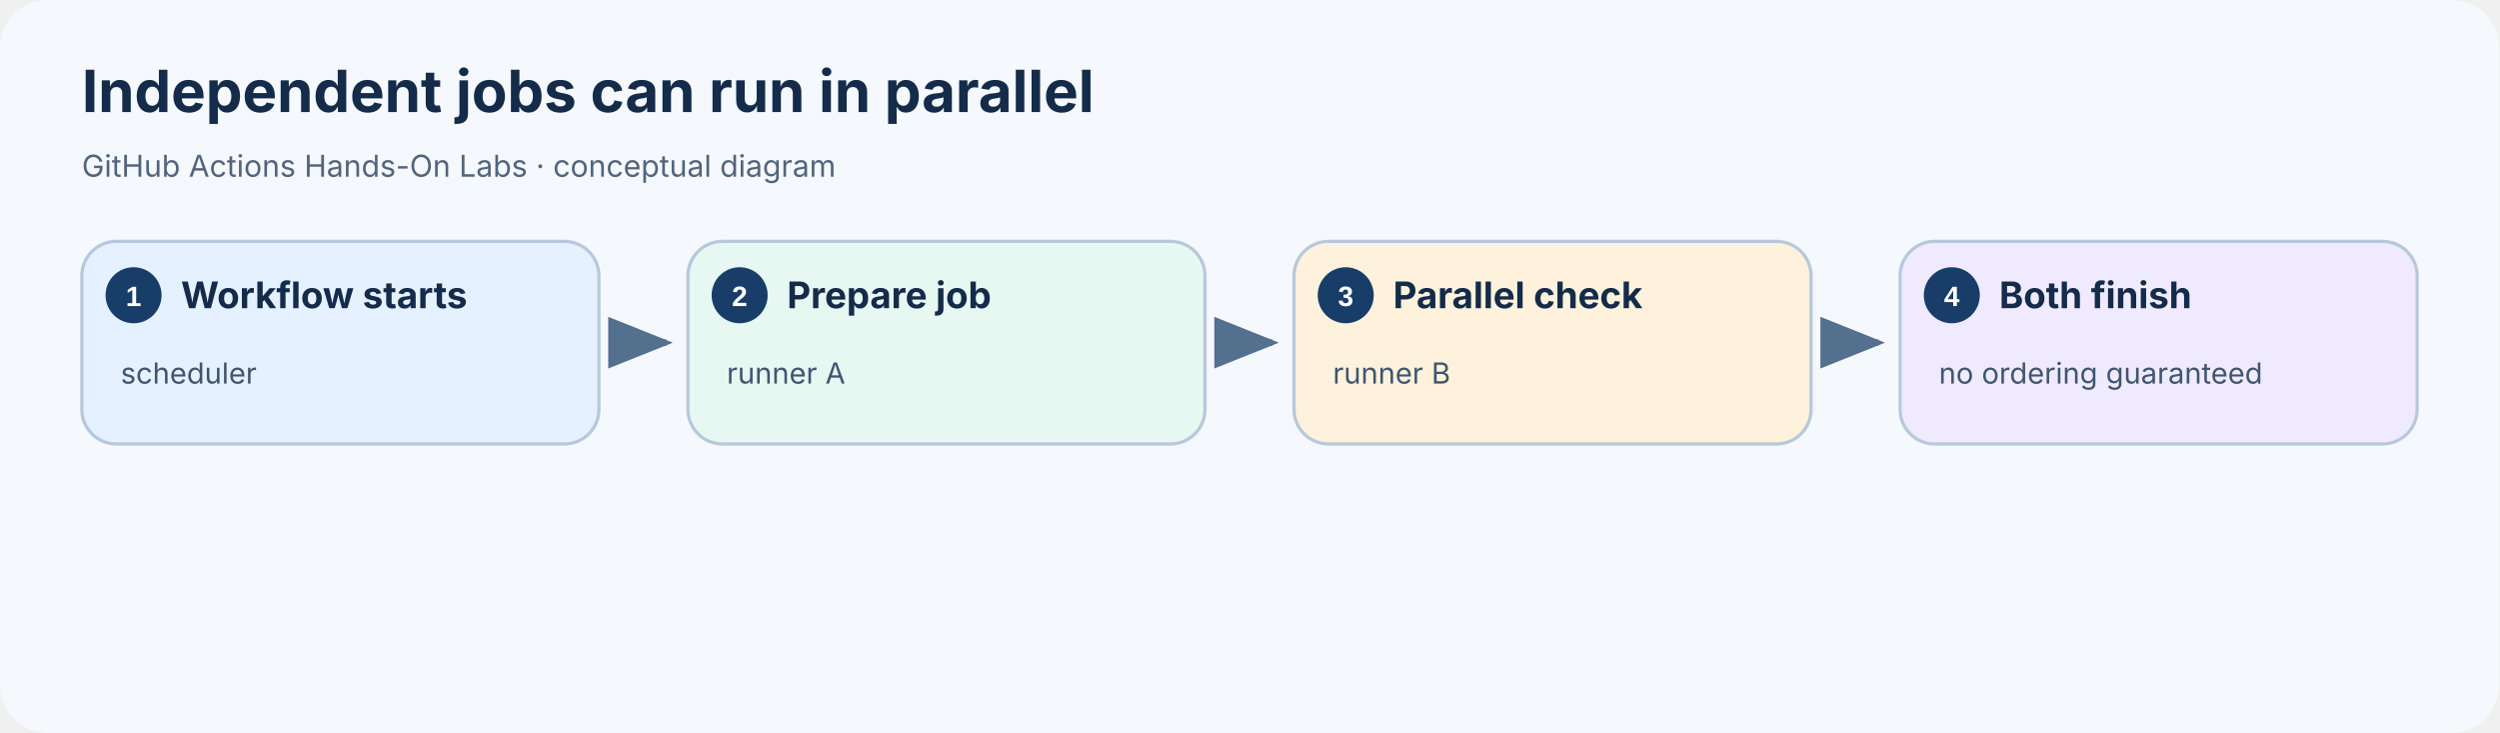
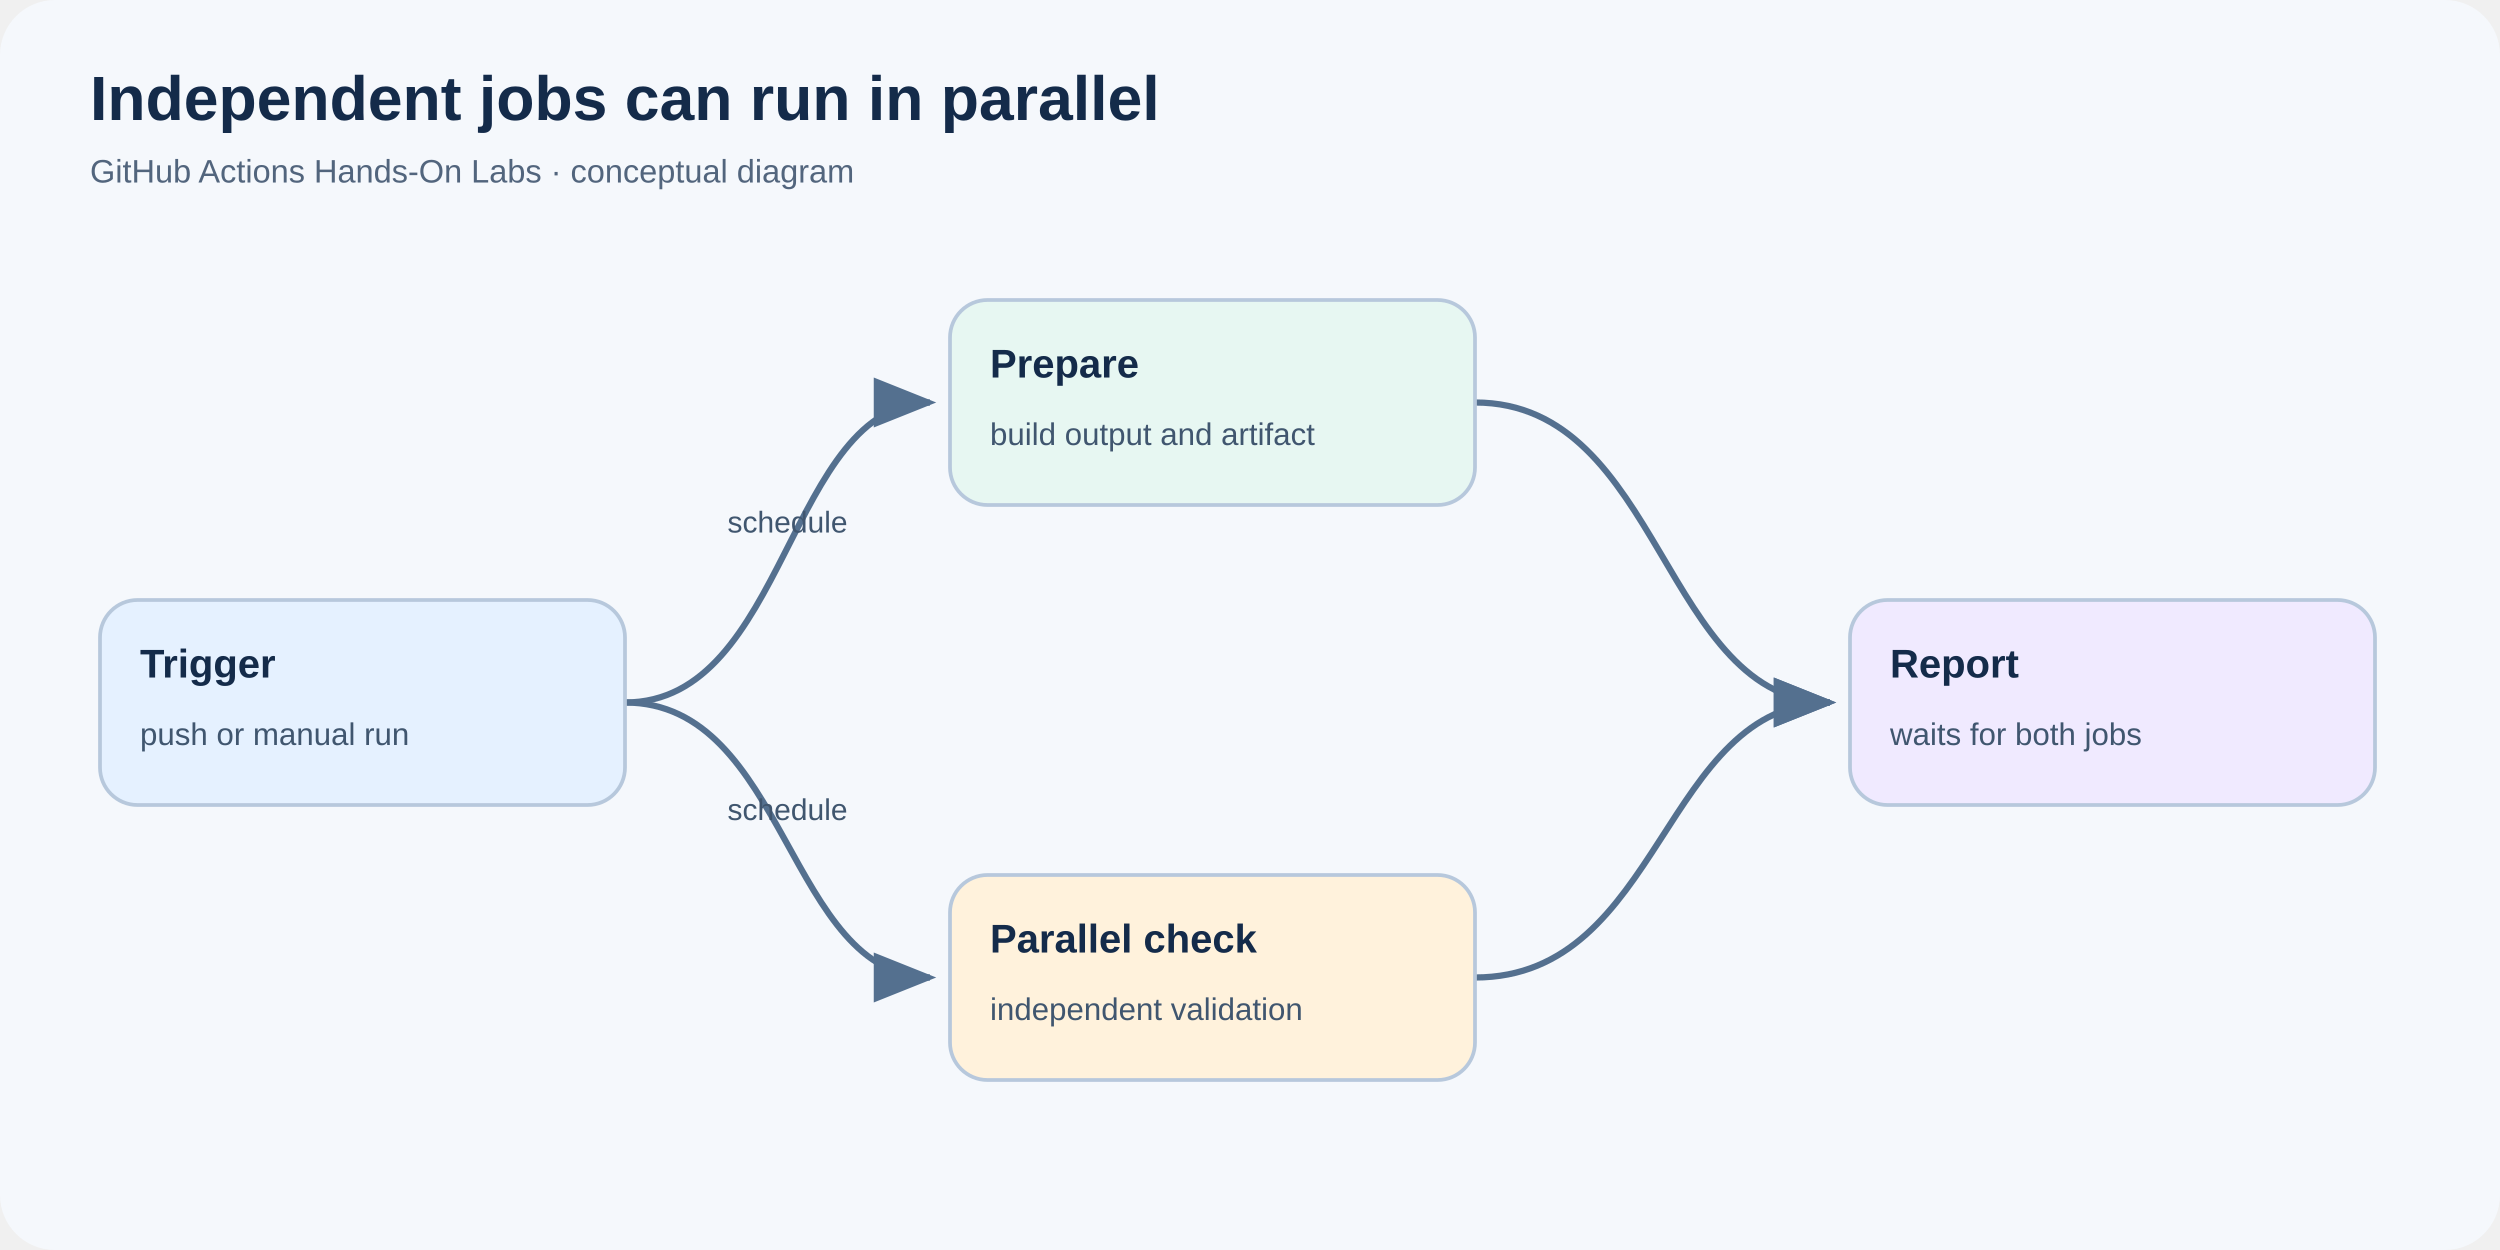
- <svg xmlns="http://www.w3.org/2000/svg" width="1160" height="340" viewBox="0 0 1160 340">
+ <svg xmlns="http://www.w3.org/2000/svg" width="1000" height="500" viewBox="0 0 1000 500">
  <defs>
    <marker id="arrow" markerWidth="10" markerHeight="8" refX="9" refY="4" orient="auto">
      <path d="M0,0 L10,4 L0,8 Z" fill="#54708f" />
    </marker>
  </defs>
  <rect width="100%" height="100%" rx="22" fill="#f5f8fc" />
-   <text x="38" y="52" font-family="Inter,Arial,sans-serif" font-size="27" font-weight="700" fill="#142b4a">Independent jobs can run in parallel</text>
-   <text x="38" y="82" font-family="Inter,Arial,sans-serif" font-size="14" fill="#52657d">GitHub Actions Hands-On Labs · conceptual diagram</text>
-   <path d="M 283.0 159.0 L 309.333 159.0" fill="none" stroke="#54708f" stroke-width="3" marker-end="url(#arrow)" />
-   <path d="M 564.333 159.0 L 590.667 159.0" fill="none" stroke="#54708f" stroke-width="3" marker-end="url(#arrow)" />
-   <path d="M 845.667 159.0 L 872.0 159.0" fill="none" stroke="#54708f" stroke-width="3" marker-end="url(#arrow)" />
-   <rect x="38.0" y="112" width="240" height="94" rx="16" fill="#e5f1ff" stroke="#b7c8dc" stroke-width="1.5" />
-   <circle cx="62.0" cy="137" r="13" fill="#173d68" />
-   <text x="62.0" y="142" text-anchor="middle" font-family="Arial,sans-serif" font-size="13" font-weight="700" fill="#fff">1</text>
-   <text x="84.0" y="143" font-family="Inter,Arial,sans-serif" font-size="17" font-weight="700" fill="#142b4a">Workflow starts</text>
-   <text x="56.0" y="178" font-family="Inter,Arial,sans-serif" font-size="13.5" fill="#40566f">scheduler</text>
-   <rect x="319.333" y="112" width="240" height="94" rx="16" fill="#e7f7f2" stroke="#b7c8dc" stroke-width="1.5" />
-   <circle cx="343.333" cy="137" r="13" fill="#173d68" />
-   <text x="343.333" y="142" text-anchor="middle" font-family="Arial,sans-serif" font-size="13" font-weight="700" fill="#fff">2</text>
-   <text x="365.333" y="143" font-family="Inter,Arial,sans-serif" font-size="17" font-weight="700" fill="#142b4a">Prepare job</text>
-   <text x="337.333" y="178" font-family="Inter,Arial,sans-serif" font-size="13.5" fill="#40566f">runner A</text>
-   <rect x="600.667" y="112" width="240" height="94" rx="16" fill="#fff2dc" stroke="#b7c8dc" stroke-width="1.5" />
-   <circle cx="624.667" cy="137" r="13" fill="#173d68" />
-   <text x="624.667" y="142" text-anchor="middle" font-family="Arial,sans-serif" font-size="13" font-weight="700" fill="#fff">3</text>
-   <text x="646.667" y="143" font-family="Inter,Arial,sans-serif" font-size="17" font-weight="700" fill="#142b4a">Parallel check</text>
-   <text x="618.667" y="178" font-family="Inter,Arial,sans-serif" font-size="13.5" fill="#40566f">runner B</text>
-   <rect x="882.0" y="112" width="240" height="94" rx="16" fill="#f0eaff" stroke="#b7c8dc" stroke-width="1.5" />
-   <circle cx="906.0" cy="137" r="13" fill="#173d68" />
-   <text x="906.0" y="142" text-anchor="middle" font-family="Arial,sans-serif" font-size="13" font-weight="700" fill="#fff">4</text>
-   <text x="928.0" y="143" font-family="Inter,Arial,sans-serif" font-size="17" font-weight="700" fill="#142b4a">Both finish</text>
-   <text x="900.0" y="178" font-family="Inter,Arial,sans-serif" font-size="13.5" fill="#40566f">no ordering guaranteed</text>
+   <text x="36" y="48" font-family="Arial,sans-serif" font-size="25" font-weight="700" fill="#142b4a">Independent jobs can run in parallel</text>
+   <text x="36" y="73" font-family="Arial,sans-serif" font-size="13" fill="#52657d">GitHub Actions Hands-On Labs · conceptual diagram</text>
+   <path d="M250 281.0 C315.0 281.0, 315.0 161.0, 372 161.0" fill="none" stroke="#54708f" stroke-width="2.5" marker-end="url(#arrow)" />
+   <text x="315.0" y="213.0" text-anchor="middle" font-family="Arial,sans-serif" font-size="12" fill="#40566f">schedule</text>
+   <path d="M250 281.0 C315.0 281.0, 315.0 391.0, 372 391.0" fill="none" stroke="#54708f" stroke-width="2.5" marker-end="url(#arrow)" />
+   <text x="315.0" y="328.0" text-anchor="middle" font-family="Arial,sans-serif" font-size="12" fill="#40566f">schedule</text>
+   <path d="M590 161.0 C665.0 161.0, 665.0 281.0, 732 281.0" fill="none" stroke="#54708f" stroke-width="2.5" marker-end="url(#arrow)" />
+   <path d="M590 391.0 C665.0 391.0, 665.0 281.0, 732 281.0" fill="none" stroke="#54708f" stroke-width="2.5" marker-end="url(#arrow)" />
+   <rect x="40" y="240" width="210" height="82" rx="15" fill="#e5f1ff" stroke="#b7c8dc" stroke-width="1.5" />
+   <text x="56" y="271" font-family="Arial,sans-serif" font-size="16" font-weight="700" fill="#142b4a">Trigger</text>
+   <text x="56" y="298" font-family="Arial,sans-serif" font-size="12.5" fill="#40566f">push or manual run</text>
+   <rect x="380" y="120" width="210" height="82" rx="15" fill="#e7f7f2" stroke="#b7c8dc" stroke-width="1.5" />
+   <text x="396" y="151" font-family="Arial,sans-serif" font-size="16" font-weight="700" fill="#142b4a">Prepare</text>
+   <text x="396" y="178" font-family="Arial,sans-serif" font-size="12.5" fill="#40566f">build output and artifact</text>
+   <rect x="380" y="350" width="210" height="82" rx="15" fill="#fff2dc" stroke="#b7c8dc" stroke-width="1.5" />
+   <text x="396" y="381" font-family="Arial,sans-serif" font-size="16" font-weight="700" fill="#142b4a">Parallel check</text>
+   <text x="396" y="408" font-family="Arial,sans-serif" font-size="12.5" fill="#40566f">independent validation</text>
+   <rect x="740" y="240" width="210" height="82" rx="15" fill="#f0eaff" stroke="#b7c8dc" stroke-width="1.5" />
+   <text x="756" y="271" font-family="Arial,sans-serif" font-size="16" font-weight="700" fill="#142b4a">Report</text>
+   <text x="756" y="298" font-family="Arial,sans-serif" font-size="12.5" fill="#40566f">waits for both jobs</text>
</svg>
